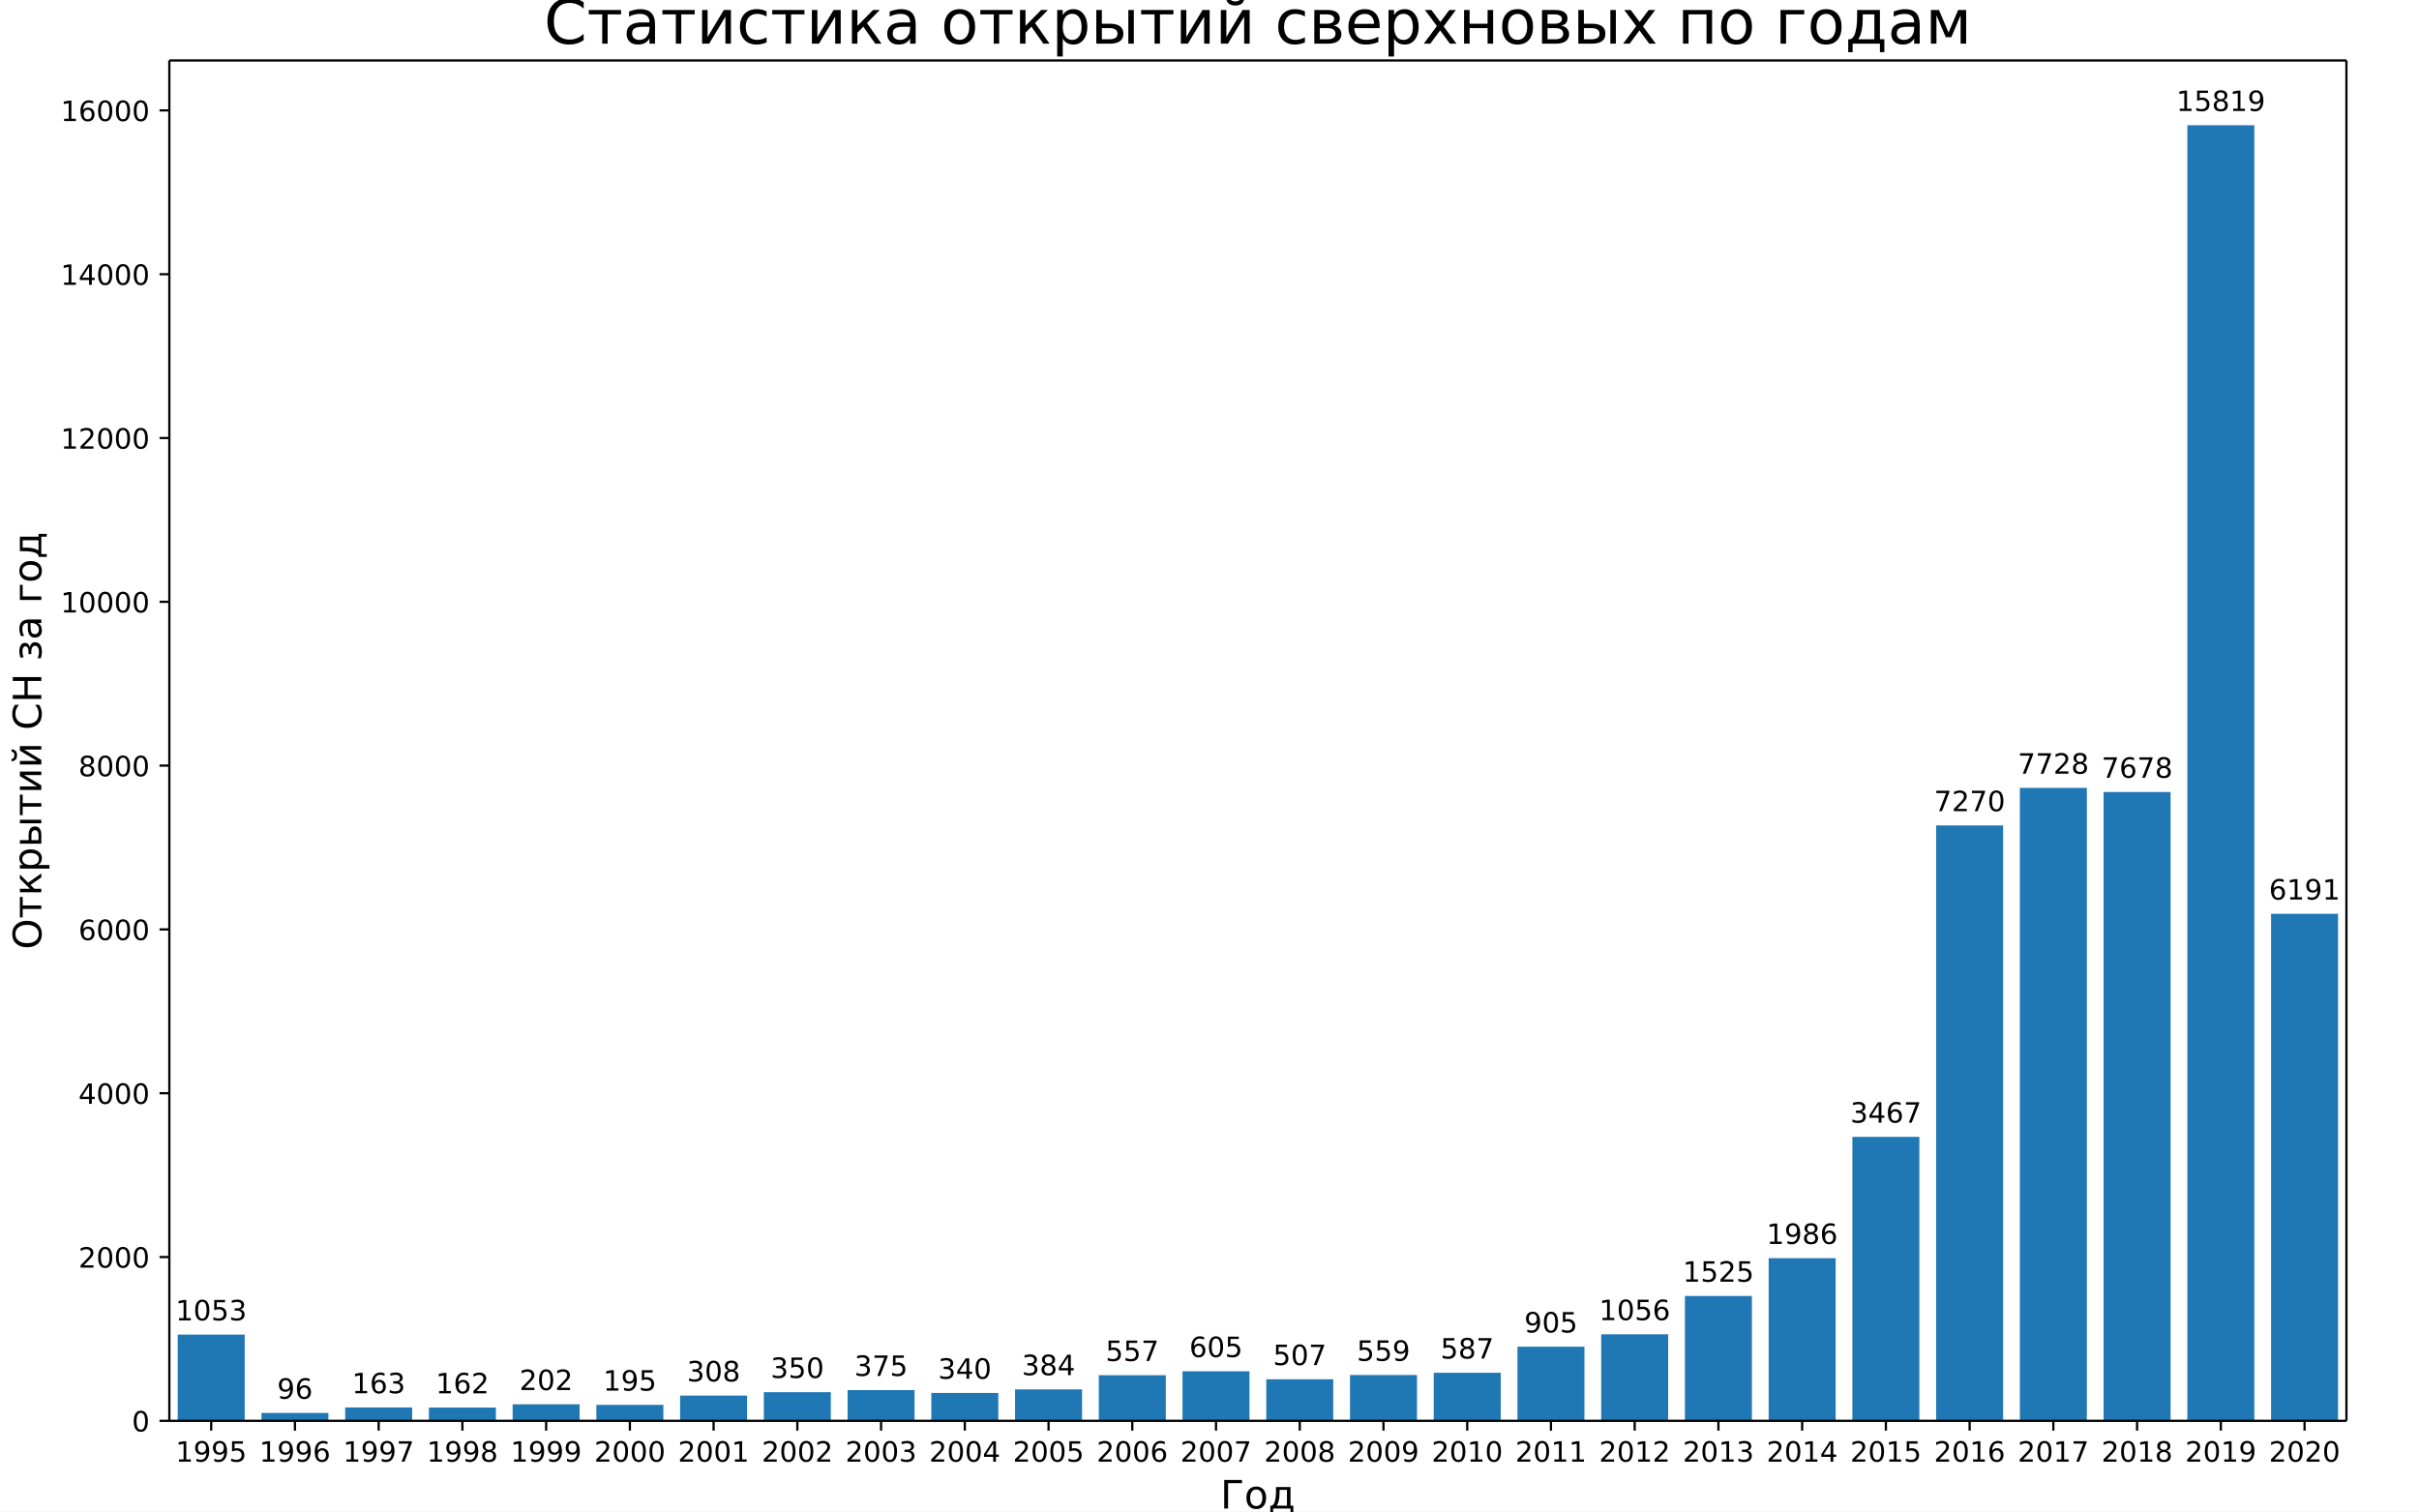
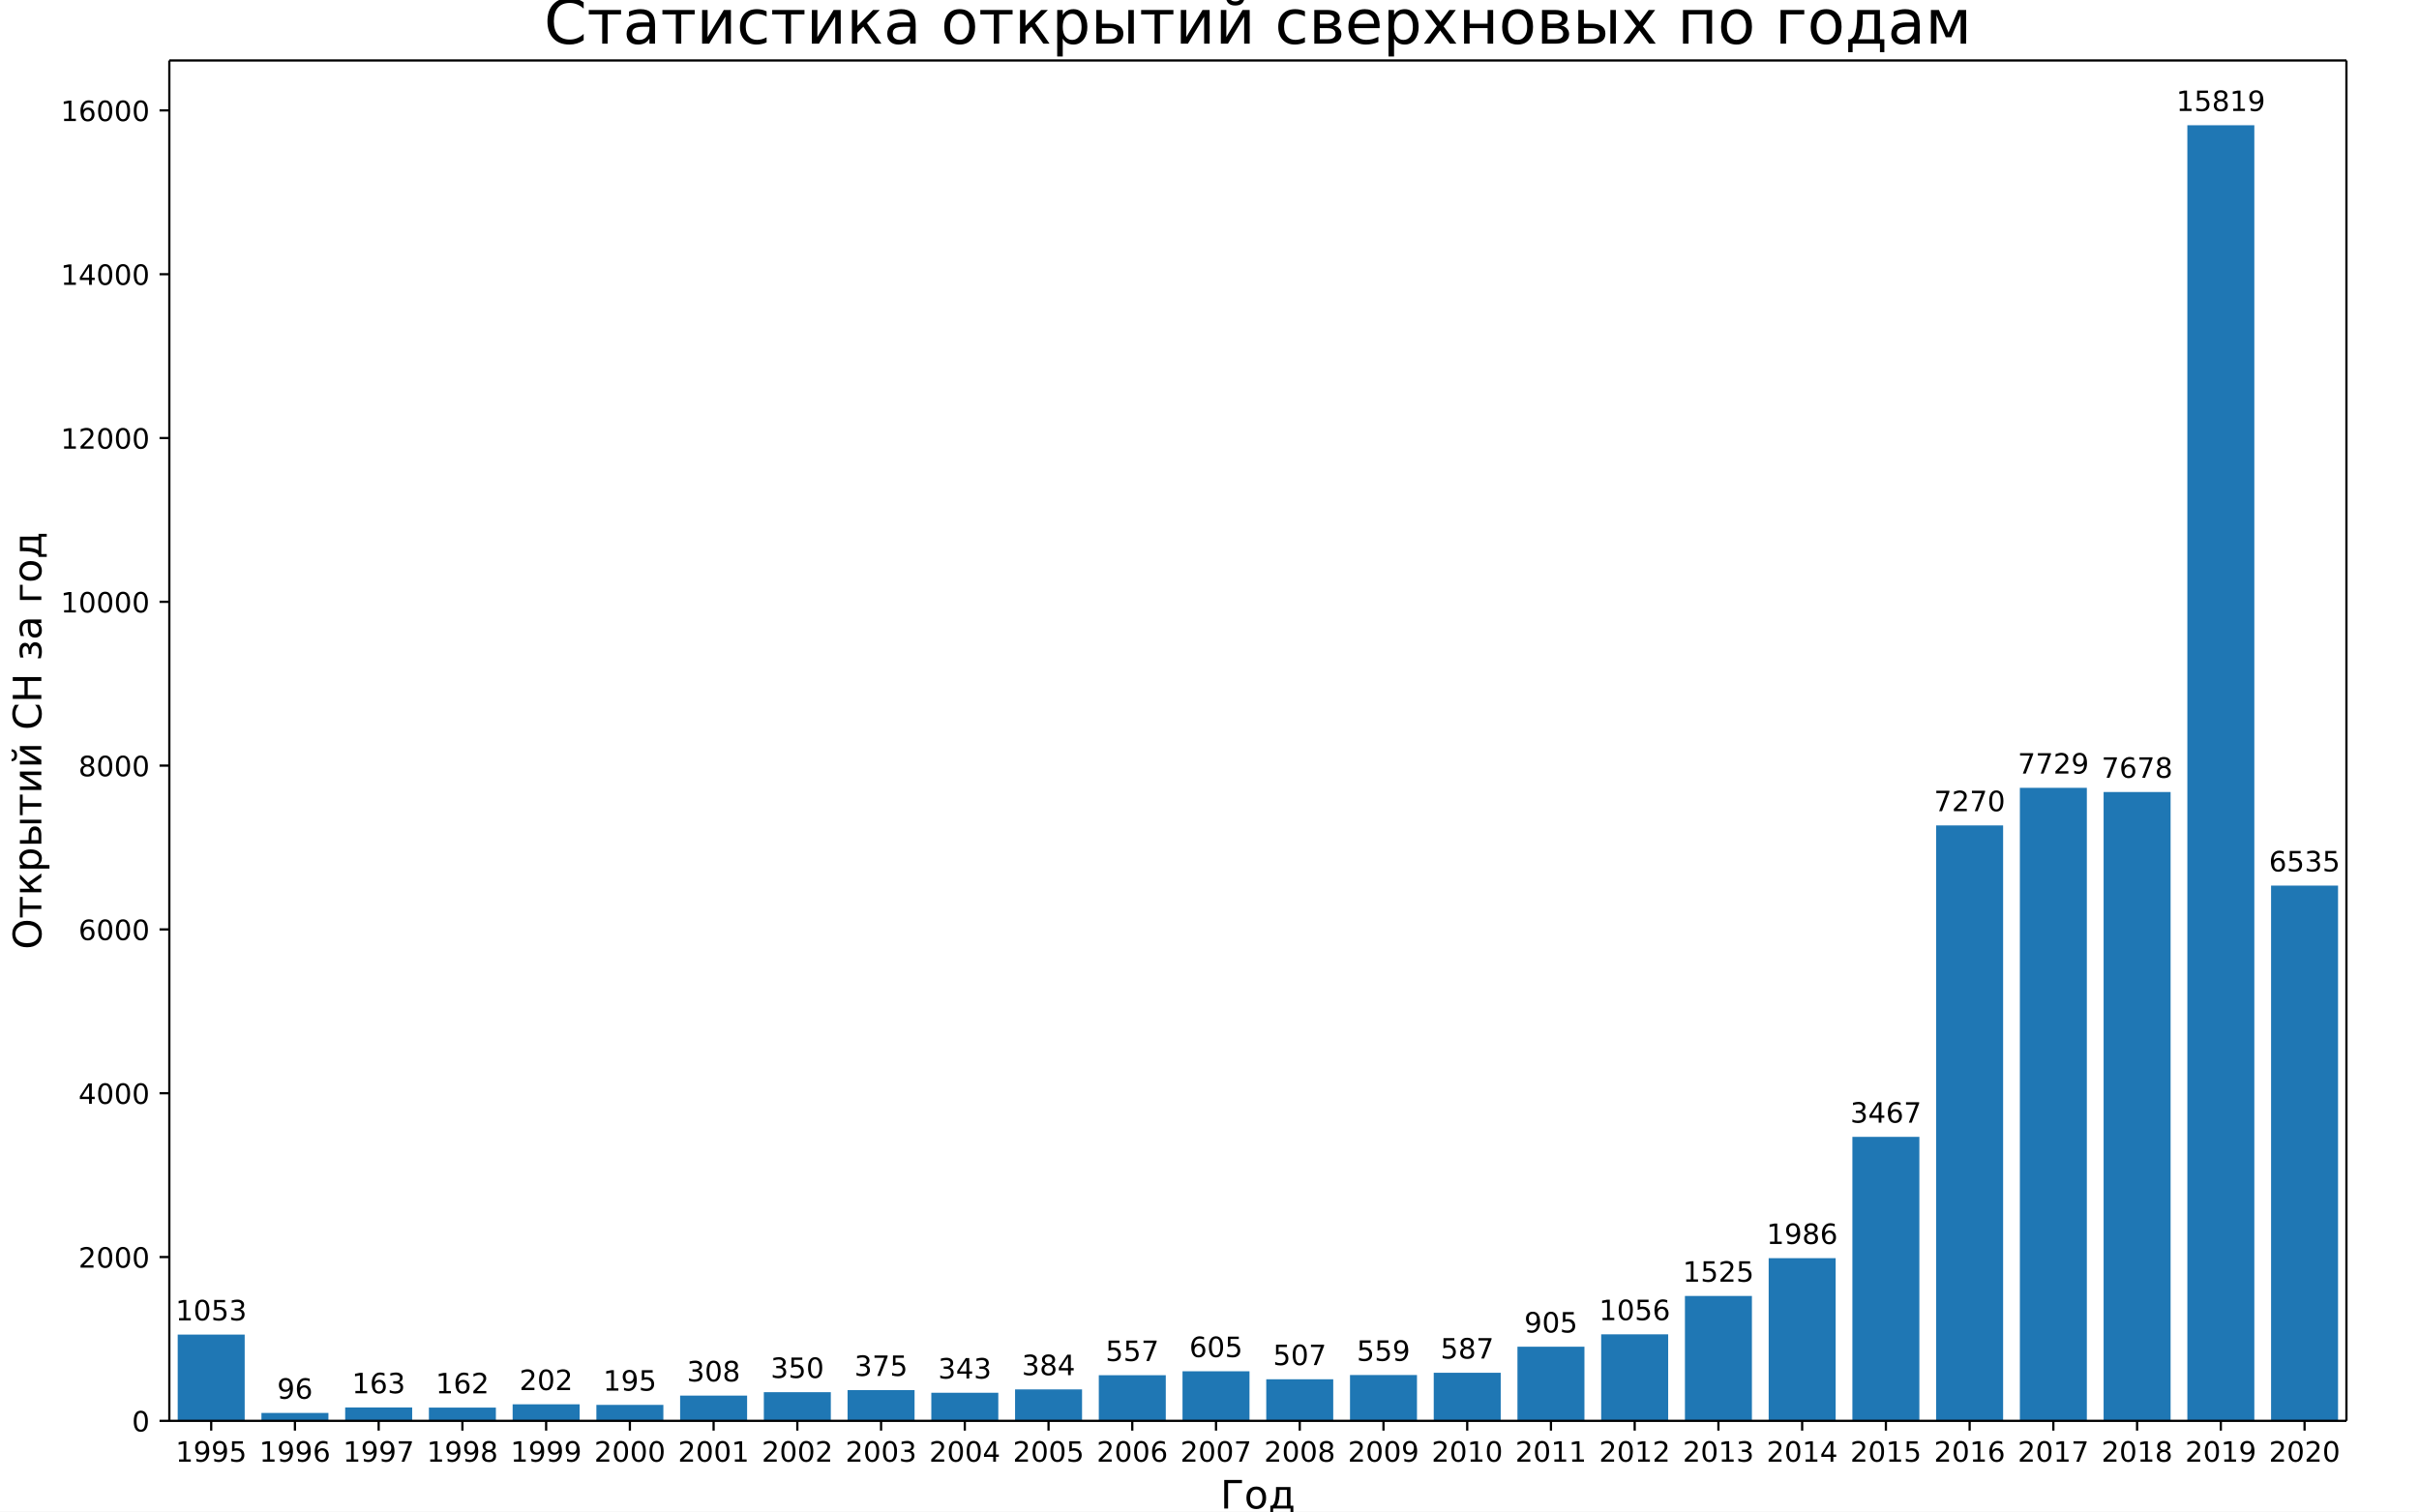
<svg xmlns="http://www.w3.org/2000/svg" xmlns:xlink="http://www.w3.org/1999/xlink" width="864pt" height="540pt" version="1.1" viewBox="0 0 864 540">
  <defs>
    <style type="text/css">*{stroke-linecap:butt;stroke-linejoin:round;}</style>
  </defs>
  <path d="m0 540h864v-540h-864z" fill="#fff" />
  <path d="m60.48 507.6h777.6v-486h-777.6z" fill="#fff" />
  <path d="m63.471 507.6h23.926v-30.81h-23.926z" clip-path="url(#a)" fill="#1f77b4" />
  <path d="m93.378 507.6h23.926v-2.809h-23.926z" clip-path="url(#a)" fill="#1f77b4" />
  <path d="m123.29 507.6h23.926v-4.769h-23.926z" clip-path="url(#a)" fill="#1f77b4" />
  <path d="m153.19 507.6h23.926v-4.74h-23.926z" clip-path="url(#a)" fill="#1f77b4" />
  <path d="m183.1 507.6h23.926v-5.91h-23.926z" clip-path="url(#a)" fill="#1f77b4" />
  <path d="m213.01 507.6h23.926v-5.706h-23.926z" clip-path="url(#a)" fill="#1f77b4" />
  <path d="m242.92 507.6h23.926v-9.012h-23.926z" clip-path="url(#a)" fill="#1f77b4" />
  <path d="m272.82 507.6h23.926v-10.241h-23.926z" clip-path="url(#a)" fill="#1f77b4" />
  <path d="m302.73 507.6h23.926v-10.972h-23.926z" clip-path="url(#a)" fill="#1f77b4" />
-   <path d="m332.64 507.6h23.926v-9.948h-23.926z" clip-path="url(#a)" fill="#1f77b4" />
+   <path d="m332.64 507.6h23.926v-10.036h-23.926z" clip-path="url(#a)" fill="#1f77b4" />
  <path d="m362.55 507.6h23.926v-11.236h-23.926z" clip-path="url(#a)" fill="#1f77b4" />
  <path d="m392.46 507.6h23.926v-16.298h-23.926z" clip-path="url(#a)" fill="#1f77b4" />
  <path d="m422.36 507.6h23.926v-17.702h-23.926z" clip-path="url(#a)" fill="#1f77b4" />
  <path d="m452.27 507.6h23.926v-14.835h-23.926z" clip-path="url(#a)" fill="#1f77b4" />
  <path d="m482.18 507.6h23.926v-16.356h-23.926z" clip-path="url(#a)" fill="#1f77b4" />
  <path d="m512.09 507.6h23.926v-17.175h-23.926z" clip-path="url(#a)" fill="#1f77b4" />
  <path d="m541.99 507.6h23.926v-26.48h-23.926z" clip-path="url(#a)" fill="#1f77b4" />
  <path d="m571.9 507.6h23.926v-30.898h-23.926z" clip-path="url(#a)" fill="#1f77b4" />
  <path d="m601.81 507.6h23.926v-44.621h-23.926z" clip-path="url(#a)" fill="#1f77b4" />
  <path d="m631.72 507.6h23.926v-58.11h-23.926z" clip-path="url(#a)" fill="#1f77b4" />
  <path d="m661.62 507.6h23.926v-101.44h-23.926z" clip-path="url(#a)" fill="#1f77b4" />
  <path d="m691.53 507.6h23.926v-212.72h-23.926z" clip-path="url(#a)" fill="#1f77b4" />
-   <path d="m721.44 507.6h23.926v-226.12h-23.926z" clip-path="url(#a)" fill="#1f77b4" />
+   <path d="m721.44 507.6h23.926v-226.15h-23.926z" clip-path="url(#a)" fill="#1f77b4" />
  <path d="m751.35 507.6h23.926v-224.65h-23.926z" clip-path="url(#a)" fill="#1f77b4" />
  <path d="m781.26 507.6h23.926v-462.86h-23.926z" clip-path="url(#a)" fill="#1f77b4" />
-   <path d="m811.16 507.6h23.926v-181.15h-23.926z" clip-path="url(#a)" fill="#1f77b4" />
+   <path d="m811.16 507.6h23.926v-191.21h-23.926z" clip-path="url(#a)" fill="#1f77b4" />
  <defs>
    <path id="b" d="m0 0v3.5" stroke="#000" stroke-width=".8" />
  </defs>
  <use x="75.434" y="507.6" stroke="#000000" stroke-width=".8" xlink:href="#b" />
  <text transform="rotate(-0 75.434 522.2)" x="75.434" y="522.198" font-family="DejaVu Sans" font-size="10px" text-anchor="middle">1995</text>
  <use x="105.342" y="507.6" stroke="#000000" stroke-width=".8" xlink:href="#b" />
  <text transform="rotate(-0 105.34 522.2)" x="105.342" y="522.198" font-family="DejaVu Sans" font-size="10px" text-anchor="middle">1996</text>
  <use x="135.249" y="507.6" stroke="#000000" stroke-width=".8" xlink:href="#b" />
  <text transform="rotate(-0 135.25 522.2)" x="135.249" y="522.198" font-family="DejaVu Sans" font-size="10px" text-anchor="middle">1997</text>
  <use x="165.157" y="507.6" stroke="#000000" stroke-width=".8" xlink:href="#b" />
  <text transform="rotate(-0 165.16 522.2)" x="165.157" y="522.198" font-family="DejaVu Sans" font-size="10px" text-anchor="middle">1998</text>
  <use x="195.065" y="507.6" stroke="#000000" stroke-width=".8" xlink:href="#b" />
  <text transform="rotate(-0 195.06 522.2)" x="195.065" y="522.198" font-family="DejaVu Sans" font-size="10px" text-anchor="middle">1999</text>
  <use x="224.972" y="507.6" stroke="#000000" stroke-width=".8" xlink:href="#b" />
  <text transform="rotate(-0 224.97 522.2)" x="224.972" y="522.198" font-family="DejaVu Sans" font-size="10px" text-anchor="middle">2000</text>
  <use x="254.88" y="507.6" stroke="#000000" stroke-width=".8" xlink:href="#b" />
  <text transform="rotate(-0 254.88 522.2)" x="254.88" y="522.198" font-family="DejaVu Sans" font-size="10px" text-anchor="middle">2001</text>
  <use x="284.788" y="507.6" stroke="#000000" stroke-width=".8" xlink:href="#b" />
  <text transform="rotate(-0 284.79 522.2)" x="284.788" y="522.198" font-family="DejaVu Sans" font-size="10px" text-anchor="middle">2002</text>
  <use x="314.695" y="507.6" stroke="#000000" stroke-width=".8" xlink:href="#b" />
  <text transform="rotate(-0 314.7 522.2)" x="314.695" y="522.198" font-family="DejaVu Sans" font-size="10px" text-anchor="middle">2003</text>
  <use x="344.603" y="507.6" stroke="#000000" stroke-width=".8" xlink:href="#b" />
  <text transform="rotate(-0 344.6 522.2)" x="344.603" y="522.198" font-family="DejaVu Sans" font-size="10px" text-anchor="middle">2004</text>
  <use x="374.511" y="507.6" stroke="#000000" stroke-width=".8" xlink:href="#b" />
  <text transform="rotate(-0 374.51 522.2)" x="374.511" y="522.198" font-family="DejaVu Sans" font-size="10px" text-anchor="middle">2005</text>
  <use x="404.418" y="507.6" stroke="#000000" stroke-width=".8" xlink:href="#b" />
  <text transform="rotate(-0 404.42 522.2)" x="404.418" y="522.198" font-family="DejaVu Sans" font-size="10px" text-anchor="middle">2006</text>
  <use x="434.326" y="507.6" stroke="#000000" stroke-width=".8" xlink:href="#b" />
  <text transform="rotate(-0 434.33 522.2)" x="434.326" y="522.198" font-family="DejaVu Sans" font-size="10px" text-anchor="middle">2007</text>
  <use x="464.234" y="507.6" stroke="#000000" stroke-width=".8" xlink:href="#b" />
  <text transform="rotate(-0 464.23 522.2)" x="464.234" y="522.198" font-family="DejaVu Sans" font-size="10px" text-anchor="middle">2008</text>
  <use x="494.142" y="507.6" stroke="#000000" stroke-width=".8" xlink:href="#b" />
  <text transform="rotate(-0 494.14 522.2)" x="494.142" y="522.198" font-family="DejaVu Sans" font-size="10px" text-anchor="middle">2009</text>
  <use x="524.049" y="507.6" stroke="#000000" stroke-width=".8" xlink:href="#b" />
  <text transform="rotate(-0 524.05 522.2)" x="524.049" y="522.198" font-family="DejaVu Sans" font-size="10px" text-anchor="middle">2010</text>
  <use x="553.957" y="507.6" stroke="#000000" stroke-width=".8" xlink:href="#b" />
  <text transform="rotate(-0 553.96 522.2)" x="553.957" y="522.198" font-family="DejaVu Sans" font-size="10px" text-anchor="middle">2011</text>
  <use x="583.865" y="507.6" stroke="#000000" stroke-width=".8" xlink:href="#b" />
  <text transform="rotate(-0 583.86 522.2)" x="583.865" y="522.198" font-family="DejaVu Sans" font-size="10px" text-anchor="middle">2012</text>
  <use x="613.772" y="507.6" stroke="#000000" stroke-width=".8" xlink:href="#b" />
  <text transform="rotate(-0 613.77 522.2)" x="613.772" y="522.198" font-family="DejaVu Sans" font-size="10px" text-anchor="middle">2013</text>
  <use x="643.68" y="507.6" stroke="#000000" stroke-width=".8" xlink:href="#b" />
  <text transform="rotate(-0 643.68 522.2)" x="643.68" y="522.198" font-family="DejaVu Sans" font-size="10px" text-anchor="middle">2014</text>
  <use x="673.588" y="507.6" stroke="#000000" stroke-width=".8" xlink:href="#b" />
  <text transform="rotate(-0 673.59 522.2)" x="673.588" y="522.198" font-family="DejaVu Sans" font-size="10px" text-anchor="middle">2015</text>
  <use x="703.495" y="507.6" stroke="#000000" stroke-width=".8" xlink:href="#b" />
  <text transform="rotate(-0 703.5 522.2)" x="703.495" y="522.198" font-family="DejaVu Sans" font-size="10px" text-anchor="middle">2016</text>
  <use x="733.403" y="507.6" stroke="#000000" stroke-width=".8" xlink:href="#b" />
  <text transform="rotate(-0 733.4 522.2)" x="733.403" y="522.198" font-family="DejaVu Sans" font-size="10px" text-anchor="middle">2017</text>
  <use x="763.311" y="507.6" stroke="#000000" stroke-width=".8" xlink:href="#b" />
  <text transform="rotate(-0 763.31 522.2)" x="763.311" y="522.198" font-family="DejaVu Sans" font-size="10px" text-anchor="middle">2018</text>
  <use x="793.218" y="507.6" stroke="#000000" stroke-width=".8" xlink:href="#b" />
  <text transform="rotate(-0 793.22 522.2)" x="793.218" y="522.198" font-family="DejaVu Sans" font-size="10px" text-anchor="middle">2019</text>
  <use x="823.126" y="507.6" stroke="#000000" stroke-width=".8" xlink:href="#b" />
  <text transform="rotate(-0 823.13 522.2)" x="823.126" y="522.198" font-family="DejaVu Sans" font-size="10px" text-anchor="middle">2020</text>
  <text transform="rotate(-0 449.28 538.92)" x="449.28" y="538.916" font-family="DejaVu Sans" font-size="14px" text-anchor="middle">Год</text>
  <defs>
    <path id="c" d="m0 0h-3.5" stroke="#000" stroke-width=".8" />
  </defs>
  <use x="60.48" y="507.6" stroke="#000000" stroke-width=".8" xlink:href="#c" />
  <text transform="rotate(-0 53.48 511.4)" x="53.48" y="511.399" font-family="DejaVu Sans" font-size="10px" text-anchor="end">0</text>
  <use x="60.48" y="449.081" stroke="#000000" stroke-width=".8" xlink:href="#c" />
  <text transform="rotate(-0 53.48 452.88)" x="53.48" y="452.88" font-family="DejaVu Sans" font-size="10px" text-anchor="end">2000</text>
  <use x="60.48" y="390.562" stroke="#000000" stroke-width=".8" xlink:href="#c" />
  <text transform="rotate(-0 53.48 394.36)" x="53.48" y="394.361" font-family="DejaVu Sans" font-size="10px" text-anchor="end">4000</text>
  <use x="60.48" y="332.043" stroke="#000000" stroke-width=".8" xlink:href="#c" />
  <text transform="rotate(-0 53.48 335.84)" x="53.48" y="335.842" font-family="DejaVu Sans" font-size="10px" text-anchor="end">6000</text>
  <use x="60.48" y="273.523" stroke="#000000" stroke-width=".8" xlink:href="#c" />
  <text transform="rotate(-0 53.48 277.32)" x="53.48" y="277.323" font-family="DejaVu Sans" font-size="10px" text-anchor="end">8000</text>
  <use x="60.48" y="215.004" stroke="#000000" stroke-width=".8" xlink:href="#c" />
  <text transform="rotate(-0 53.48 218.8)" x="53.48" y="218.804" font-family="DejaVu Sans" font-size="10px" text-anchor="end">10000</text>
  <use x="60.48" y="156.485" stroke="#000000" stroke-width=".8" xlink:href="#c" />
  <text transform="rotate(-0 53.48 160.28)" x="53.48" y="160.284" font-family="DejaVu Sans" font-size="10px" text-anchor="end">12000</text>
  <use x="60.48" y="97.966" stroke="#000000" stroke-width=".8" xlink:href="#c" />
  <text transform="rotate(-0 53.48 101.77)" x="53.48" y="101.765" font-family="DejaVu Sans" font-size="10px" text-anchor="end">14000</text>
  <use x="60.48" y="39.447" stroke="#000000" stroke-width=".8" xlink:href="#c" />
  <text transform="rotate(-0 53.48 43.246)" x="53.48" y="43.246" font-family="DejaVu Sans" font-size="10px" text-anchor="end">16000</text>
  <text transform="rotate(-90 14.756 264.6)" x="14.756" y="264.6" font-family="DejaVu Sans" font-size="14px" text-anchor="middle">Открытий СН за год</text>
  <path d="m60.48 507.6v-486" fill="none" stroke="#000" stroke-linecap="square" stroke-width=".8" />
  <path d="m838.08 507.6v-486" fill="none" stroke="#000" stroke-linecap="square" stroke-width=".8" />
  <path d="m60.48 507.6h777.6" fill="none" stroke="#000" stroke-linecap="square" stroke-width=".8" />
  <path d="m60.48 21.6h777.6" fill="none" stroke="#000" stroke-linecap="square" stroke-width=".8" />
  <text transform="rotate(-0 75.434 471.71)" x="75.434" y="471.71" font-family="DejaVu Sans" font-size="10px" text-anchor="middle">1053</text>
  <text transform="rotate(-0 105.34 499.71)" x="105.342" y="499.711" font-family="DejaVu Sans" font-size="10px" text-anchor="middle">96</text>
  <text transform="rotate(-0 135.25 497.75)" x="135.249" y="497.751" font-family="DejaVu Sans" font-size="10px" text-anchor="middle">163</text>
  <text transform="rotate(-0 165.16 497.78)" x="165.157" y="497.78" font-family="DejaVu Sans" font-size="10px" text-anchor="middle">162</text>
  <text transform="rotate(-0 195.06 496.61)" x="195.065" y="496.61" font-family="DejaVu Sans" font-size="10px" text-anchor="middle">202</text>
  <text transform="rotate(-0 224.97 496.81)" x="224.972" y="496.815" font-family="DejaVu Sans" font-size="10px" text-anchor="middle">195</text>
  <text transform="rotate(-0 254.88 493.51)" x="254.88" y="493.508" font-family="DejaVu Sans" font-size="10px" text-anchor="middle">308</text>
  <text transform="rotate(-0 284.79 492.28)" x="284.788" y="492.279" font-family="DejaVu Sans" font-size="10px" text-anchor="middle">350</text>
  <text transform="rotate(-0 314.7 491.55)" x="314.695" y="491.548" font-family="DejaVu Sans" font-size="10px" text-anchor="middle">375</text>
-   <text transform="rotate(-0 344.6 492.57)" x="344.603" y="492.572" font-family="DejaVu Sans" font-size="10px" text-anchor="middle">340</text>
+   <text transform="rotate(-0 344.6 492.48)" x="344.603" y="492.484" font-family="DejaVu Sans" font-size="10px" text-anchor="middle">343</text>
  <text transform="rotate(-0 374.51 491.28)" x="374.511" y="491.285" font-family="DejaVu Sans" font-size="10px" text-anchor="middle">384</text>
  <text transform="rotate(-0 404.42 486.22)" x="404.418" y="486.223" font-family="DejaVu Sans" font-size="10px" text-anchor="middle">557</text>
  <text transform="rotate(-0 434.33 484.82)" x="434.326" y="484.818" font-family="DejaVu Sans" font-size="10px" text-anchor="middle">605</text>
  <text transform="rotate(-0 464.23 487.69)" x="464.234" y="487.686" font-family="DejaVu Sans" font-size="10px" text-anchor="middle">507</text>
  <text transform="rotate(-0 494.14 486.16)" x="494.142" y="486.164" font-family="DejaVu Sans" font-size="10px" text-anchor="middle">559</text>
  <text transform="rotate(-0 524.05 485.34)" x="524.049" y="485.345" font-family="DejaVu Sans" font-size="10px" text-anchor="middle">587</text>
  <text transform="rotate(-0 553.96 476.04)" x="553.957" y="476.04" font-family="DejaVu Sans" font-size="10px" text-anchor="middle">905</text>
  <text transform="rotate(-0 583.86 471.62)" x="583.865" y="471.622" font-family="DejaVu Sans" font-size="10px" text-anchor="middle">1056</text>
  <text transform="rotate(-0 613.77 457.9)" x="613.772" y="457.899" font-family="DejaVu Sans" font-size="10px" text-anchor="middle">1525</text>
  <text transform="rotate(-0 643.68 444.41)" x="643.68" y="444.411" font-family="DejaVu Sans" font-size="10px" text-anchor="middle">1986</text>
  <text transform="rotate(-0 673.59 401.08)" x="673.588" y="401.077" font-family="DejaVu Sans" font-size="10px" text-anchor="middle">3467</text>
  <text transform="rotate(-0 703.5 289.8)" x="703.495" y="289.803" font-family="DejaVu Sans" font-size="10px" text-anchor="middle">7270</text>
-   <text transform="rotate(-0 733.4 276.4)" x="733.403" y="276.402" font-family="DejaVu Sans" font-size="10px" text-anchor="middle">7728</text>
+   <text transform="rotate(-0 733.4 276.37)" x="733.403" y="276.373" font-family="DejaVu Sans" font-size="10px" text-anchor="middle">7729</text>
  <text transform="rotate(-0 763.31 277.87)" x="763.311" y="277.865" font-family="DejaVu Sans" font-size="10px" text-anchor="middle">7678</text>
  <text transform="rotate(-0 793.22 39.663)" x="793.218" y="39.663" font-family="DejaVu Sans" font-size="10px" text-anchor="middle">15819</text>
-   <text transform="rotate(-0 823.13 321.37)" x="823.126" y="321.374" font-family="DejaVu Sans" font-size="10px" text-anchor="middle">6191</text>
+   <text transform="rotate(-0 823.13 311.31)" x="823.126" y="311.309" font-family="DejaVu Sans" font-size="10px" text-anchor="middle">6535</text>
  <text transform="rotate(-0 449.28 15.6)" x="449.28" y="15.6" font-family="DejaVu Sans" font-size="22px" text-anchor="middle">Статистика открытий сверхновых по годам</text>
  <defs>
    <clipPath id="a">
      <rect x="60.48" y="21.6" width="777.6" height="486" />
    </clipPath>
  </defs>
</svg>
